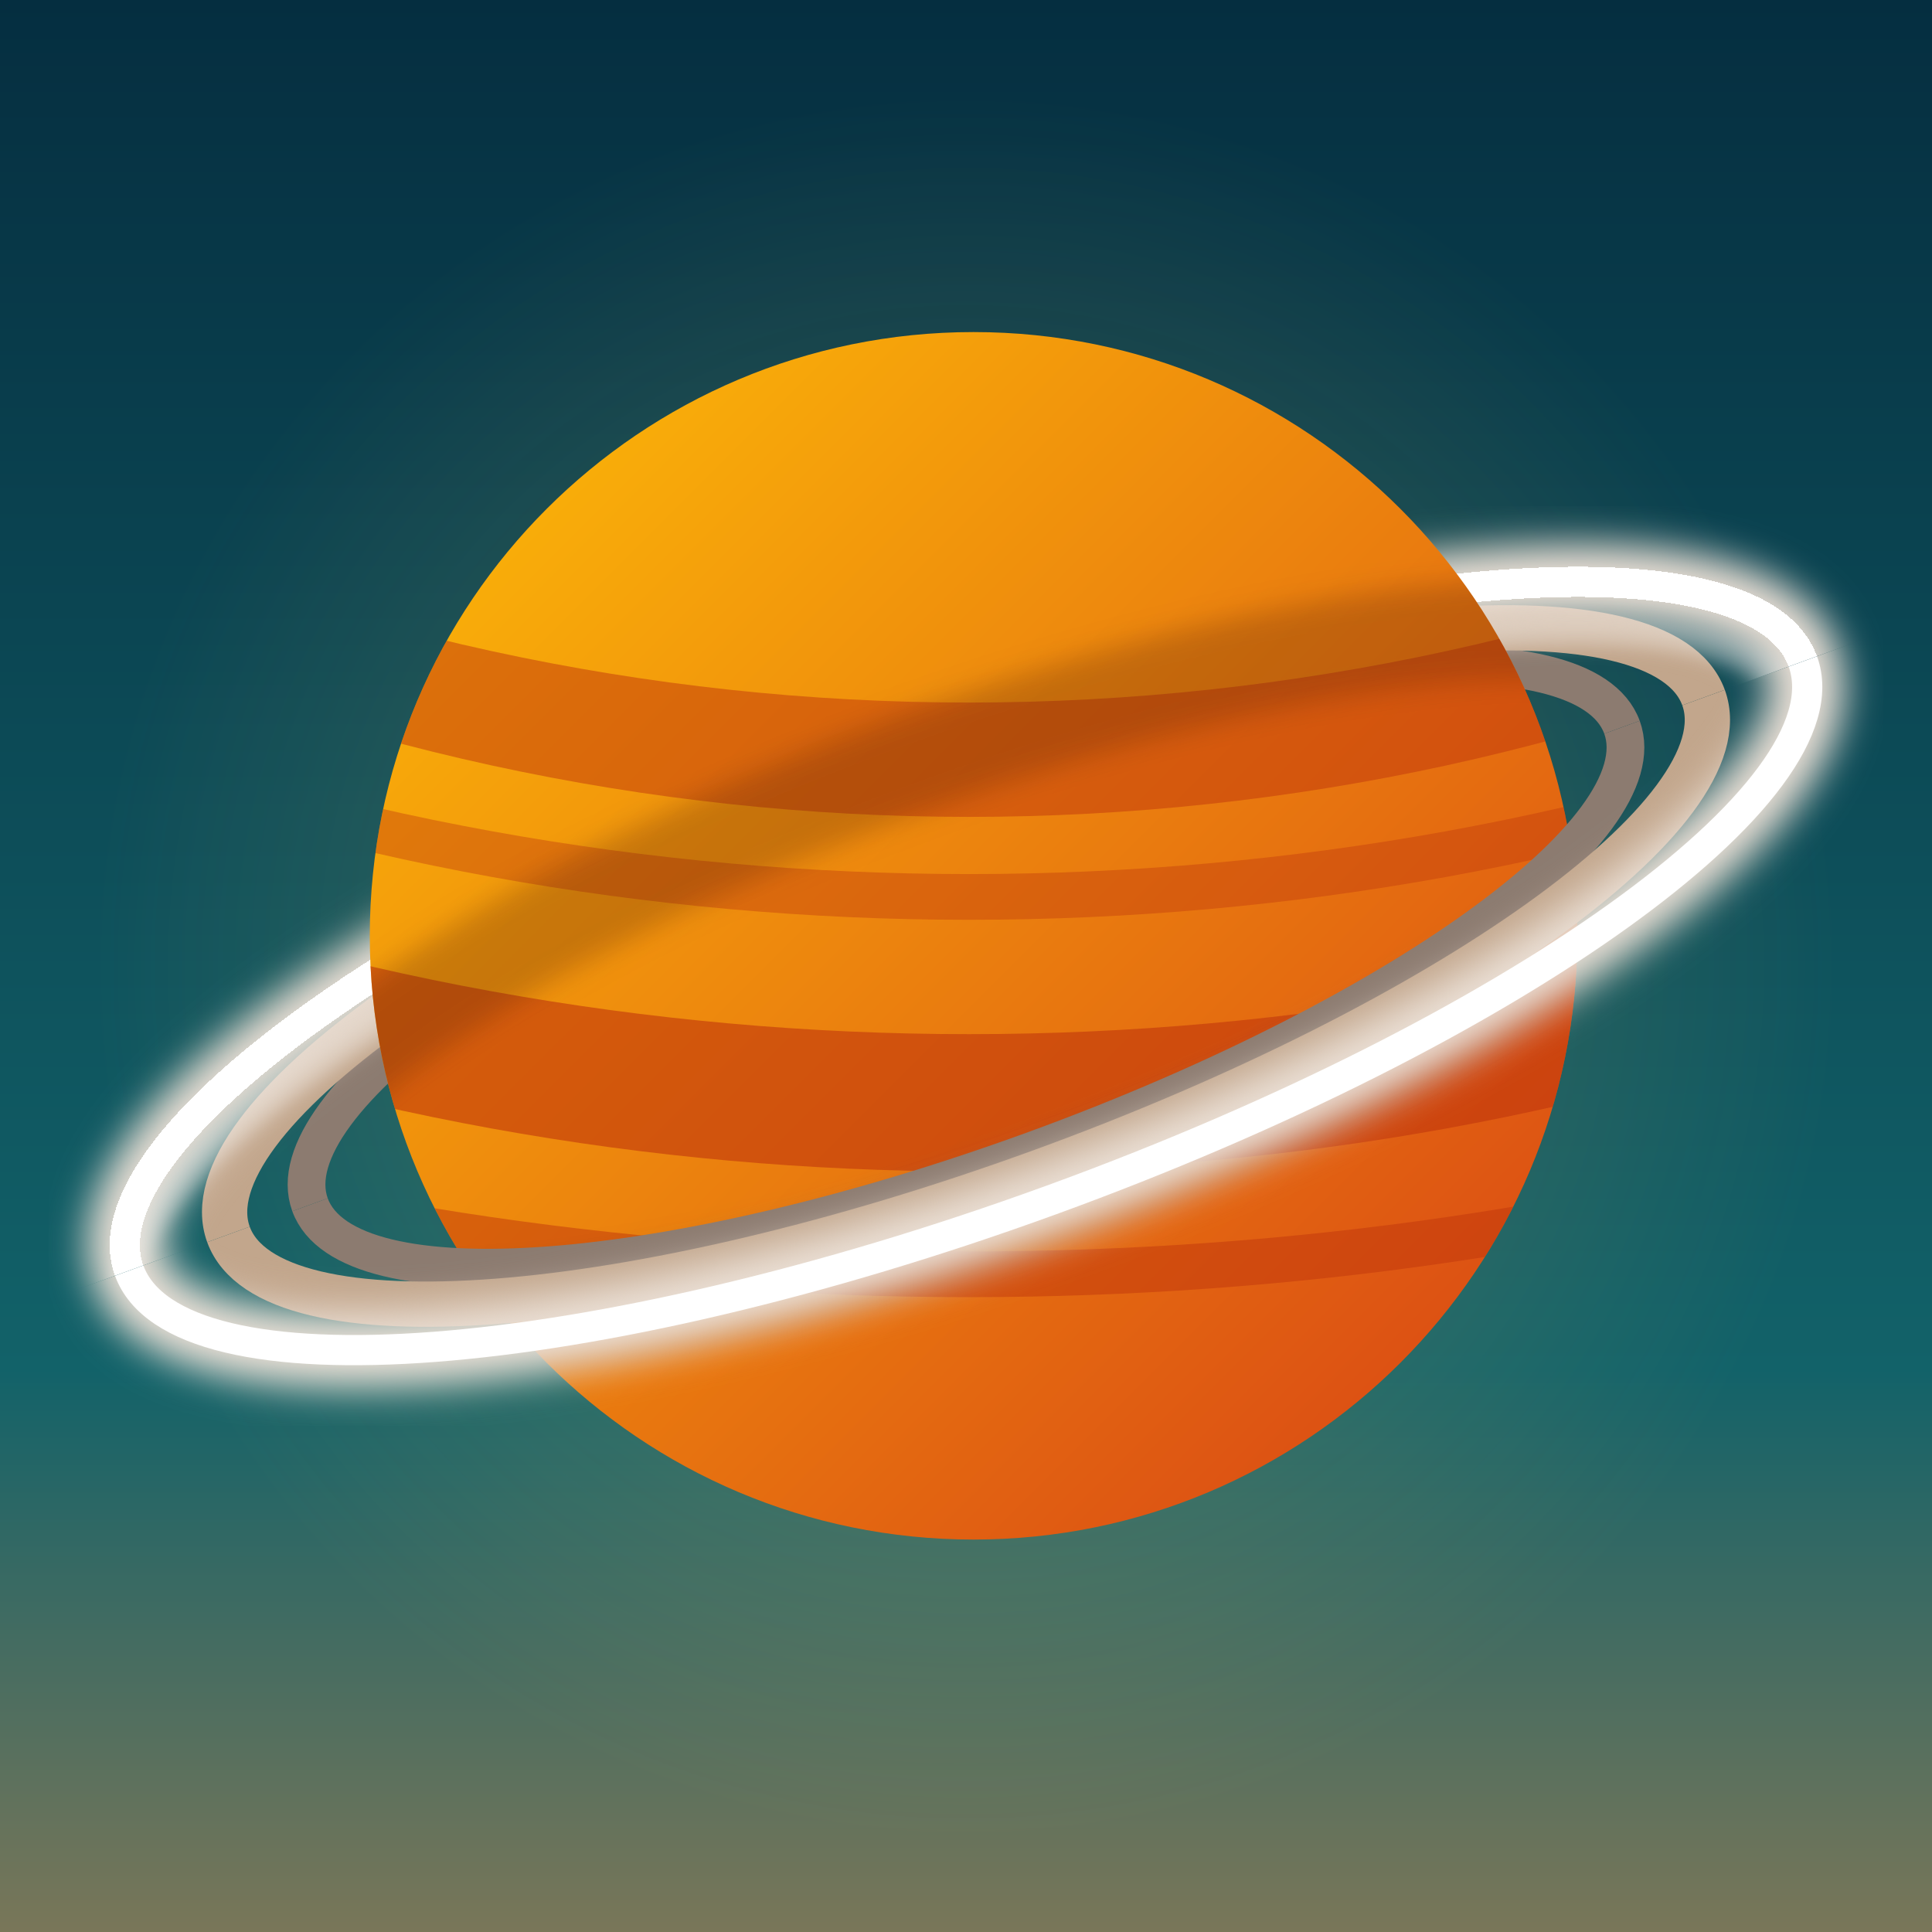
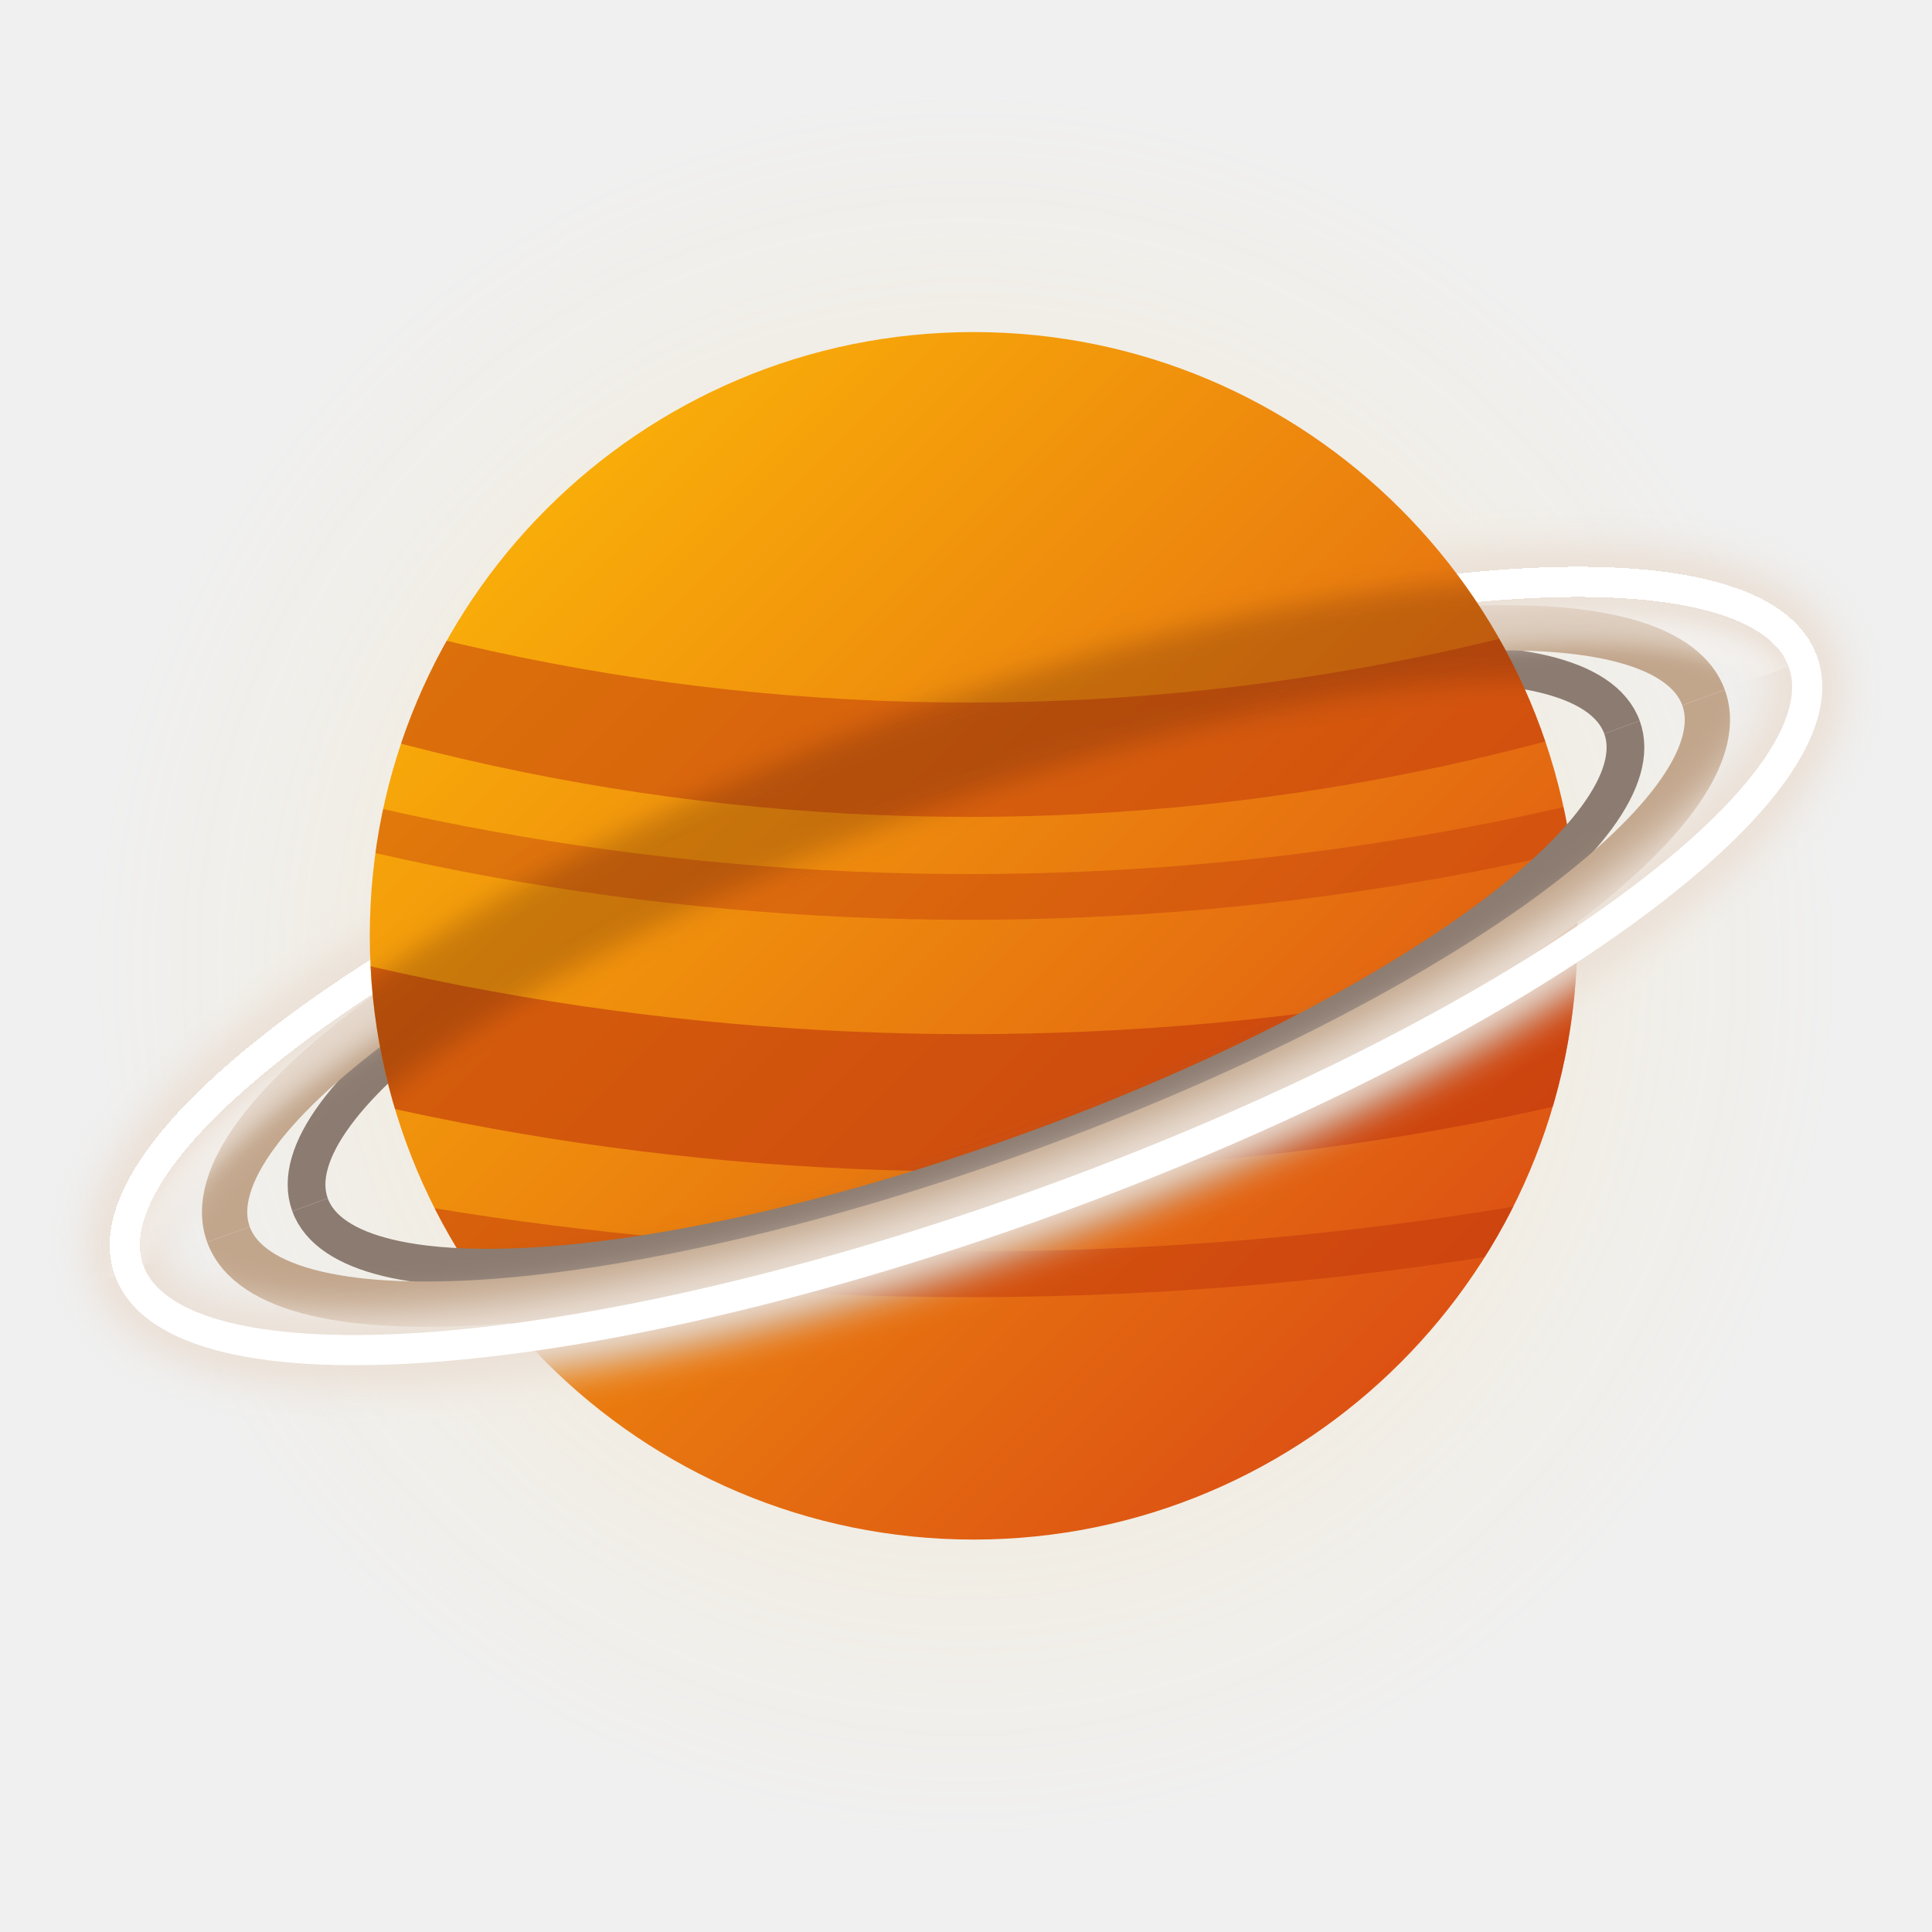
<svg xmlns="http://www.w3.org/2000/svg" width="512" height="512" viewBox="0 0 512 512" fill="none">
  <g clip-path="url(#clip0_14_150)">
-     <path d="M512 0H0V660H512V0Z" fill="url(#paint0_linear_14_150)" />
    <path d="M256 486C383.025 486 486 383.025 486 256C486 128.975 383.025 26 256 26C128.975 26 26 128.975 26 256C26 383.025 128.975 486 256 486Z" fill="url(#paint1_radial_14_150)" />
    <mask id="mask0_14_150" style="mask-type:luminance" maskUnits="userSpaceOnUse" x="-201" y="-201" width="792" height="579">
      <path d="M468.771 -200.29L-200.29 43.229L-78.531 377.759L590.531 134.241L468.771 -200.29Z" fill="white" />
    </mask>
    <g mask="url(#mask0_14_150)">
      <path d="M273.785 304.863C369.796 269.918 439.666 219.713 429.843 192.726C420.021 165.739 334.226 172.19 238.215 207.135C142.204 242.08 72.335 292.286 82.157 319.273C91.979 346.26 177.774 339.809 273.785 304.863Z" stroke="#8C7B70" stroke-width="10" />
      <path d="M275.837 310.502C383.785 271.212 462.412 214.96 451.456 184.859C440.5 154.758 344.11 162.208 236.163 201.497C128.215 240.787 49.588 297.039 60.544 327.14C71.5 357.24 167.89 349.791 275.837 310.502Z" stroke="#C2A68C" stroke-width="12" />
      <g filter="url(#filter0_f_14_150)">
        <path d="M278.573 318.019C401.052 273.44 490.234 209.535 477.767 175.283C465.301 141.03 355.905 149.401 233.427 193.98C110.948 238.558 21.766 302.464 34.233 336.716C46.7 370.969 156.095 362.598 278.573 318.019Z" stroke="#EBE0D6" stroke-width="20" />
      </g>
      <g filter="url(#filter1_d_14_150)">
        <path d="M278.573 318.019C401.052 273.44 490.234 209.535 477.767 175.283C465.301 141.03 355.905 149.401 233.427 193.98C110.948 238.558 21.766 302.464 34.233 336.716C46.7 370.969 156.095 362.598 278.573 318.019Z" stroke="white" stroke-width="8" shape-rendering="crispEdges" />
      </g>
    </g>
    <path d="M258 408C346.366 408 418 336.366 418 248C418 159.634 346.366 88 258 88C169.634 88 98 159.634 98 248C98 336.366 169.634 408 258 408Z" fill="url(#paint2_linear_14_150)" />
    <mask id="mask1_14_150" style="mask-type:luminance" maskUnits="userSpaceOnUse" x="98" y="88" width="320" height="320">
      <path d="M258 408C346.366 408 418 336.366 418 248C418 159.634 346.366 88 258 88C169.634 88 98 159.634 98 248C98 336.366 169.634 408 258 408Z" fill="white" />
    </mask>
    <g mask="url(#mask1_14_150)">
      <path opacity="0.5" d="M8.303 131.636C165.879 204.364 347.697 204.364 505.273 131.636V161.939C347.697 234.667 165.879 234.667 8.303 161.939V131.636Z" fill="#BF360C" />
      <path opacity="0.4" d="M8.303 186.182C165.879 246.788 347.697 246.788 505.273 186.182V198.303C347.697 258.909 165.879 258.909 8.303 198.303V186.182Z" fill="#BF360C" />
      <path opacity="0.6" d="M8.303 228.606C165.879 289.212 347.697 289.212 505.273 228.606V264.97C347.697 325.576 165.879 325.576 8.303 264.97V228.606Z" fill="#BF360C" />
      <path opacity="0.5" d="M8.303 295.273C165.879 343.758 347.697 343.758 505.273 295.273V307.394C347.697 355.879 165.879 355.879 8.303 307.394V295.273Z" fill="#BF360C" />
      <g opacity="0.25" filter="url(#filter2_f_14_150)">
        <path d="M282.045 314.063C392.131 273.995 472.279 216.526 461.06 185.701C449.841 154.877 351.504 162.371 241.417 202.439C131.331 242.507 51.183 299.977 62.402 330.801C73.621 361.625 171.959 354.131 282.045 314.063Z" stroke="#4A1808" stroke-width="26" />
      </g>
    </g>
    <mask id="mask2_14_150" style="mask-type:luminance" maskUnits="userSpaceOnUse" x="-79" y="134" width="773" height="526">
      <path d="M590.531 134.241L-78.531 377.759L24.076 659.667L693.137 416.149L590.531 134.241Z" fill="white" />
    </mask>
    <g mask="url(#mask2_14_150)">
      <path d="M273.785 304.864C369.796 269.919 439.666 219.713 429.843 192.726C420.021 165.739 334.226 172.191 238.215 207.136C142.204 242.081 72.335 292.287 82.157 319.274C91.979 346.261 177.774 339.809 273.785 304.864Z" stroke="#8C7B70" stroke-width="10" />
      <path d="M275.837 310.502C383.785 271.213 462.412 214.961 451.456 184.86C440.5 154.759 344.11 162.208 236.163 201.498C128.215 240.787 49.588 297.039 60.544 327.14C71.5 357.241 167.89 349.792 275.837 310.502Z" stroke="#C2A68C" stroke-width="12" />
      <g filter="url(#filter3_f_14_150)">
        <path d="M278.573 318.02C401.052 273.441 490.234 209.536 477.767 175.283C465.301 141.031 355.905 149.402 233.427 193.98C110.948 238.559 21.766 302.464 34.233 336.717C46.7 370.969 156.095 362.598 278.573 318.02Z" stroke="#EBE0D6" stroke-width="20" />
      </g>
      <path d="M278.573 318.02C401.052 273.441 490.234 209.536 477.767 175.283C465.301 141.031 355.905 149.402 233.427 193.98C110.948 238.559 21.766 302.464 34.233 336.717C46.7 370.969 156.095 362.598 278.573 318.02Z" stroke="white" stroke-width="8" />
    </g>
  </g>
  <defs>
    <filter id="filter0_f_14_150" x="13.055" y="134.202" width="485.891" height="243.595" filterUnits="userSpaceOnUse" color-interpolation-filters="sRGB">
      <feFlood flood-opacity="0" result="BackgroundImageFix" />
      <feBlend mode="normal" in="SourceGraphic" in2="BackgroundImageFix" result="shape" />
      <feGaussianBlur stdDeviation="5" result="effect1_foregroundBlur_14_150" />
    </filter>
    <filter id="filter1_d_14_150" x="25.064" y="150.202" width="461.873" height="228.595" filterUnits="userSpaceOnUse" color-interpolation-filters="sRGB">
      <feFlood flood-opacity="0" result="BackgroundImageFix" />
      <feColorMatrix in="SourceAlpha" type="matrix" values="0 0 0 0 0 0 0 0 0 0 0 0 0 0 0 0 0 0 127 0" result="hardAlpha" />
      <feOffset dy="13" />
      <feGaussianBlur stdDeviation="2" />
      <feComposite in2="hardAlpha" operator="out" />
      <feColorMatrix type="matrix" values="0 0 0 0 1 0 0 0 0 1 0 0 0 0 1 0 0 0 0.25 0" />
      <feBlend mode="normal" in2="BackgroundImageFix" result="effect1_dropShadow_14_150" />
      <feBlend mode="normal" in="SourceGraphic" in2="effect1_dropShadow_14_150" result="shape" />
    </filter>
    <filter id="filter2_f_14_150" x="41.335" y="146.712" width="440.792" height="223.077" filterUnits="userSpaceOnUse" color-interpolation-filters="sRGB">
      <feFlood flood-opacity="0" result="BackgroundImageFix" />
      <feBlend mode="normal" in="SourceGraphic" in2="BackgroundImageFix" result="shape" />
      <feGaussianBlur stdDeviation="3.5" result="effect1_foregroundBlur_14_150" />
    </filter>
    <filter id="filter3_f_14_150" x="13.055" y="134.203" width="485.891" height="243.595" filterUnits="userSpaceOnUse" color-interpolation-filters="sRGB">
      <feFlood flood-opacity="0" result="BackgroundImageFix" />
      <feBlend mode="normal" in="SourceGraphic" in2="BackgroundImageFix" result="shape" />
      <feGaussianBlur stdDeviation="5" result="effect1_foregroundBlur_14_150" />
    </filter>
    <linearGradient id="paint0_linear_14_150" x1="256" y1="0" x2="256" y2="660" gradientUnits="userSpaceOnUse">
      <stop stop-color="#052E40" />
      <stop offset="0.55" stop-color="#126269" />
      <stop offset="1" stop-color="#E08B48" />
    </linearGradient>
    <radialGradient id="paint1_radial_14_150" cx="0" cy="0" r="1" gradientUnits="userSpaceOnUse" gradientTransform="translate(256 256) scale(230)">
      <stop offset="0.4" stop-color="#FFD166" stop-opacity="0.15" />
      <stop offset="1" stop-color="#FFD166" stop-opacity="0" />
    </radialGradient>
    <linearGradient id="paint2_linear_14_150" x1="93.151" y1="83.151" x2="408.303" y2="398.303" gradientUnits="userSpaceOnUse">
      <stop stop-color="#FFC107" />
      <stop offset="1" stop-color="#D84315" />
    </linearGradient>
    <clipPath id="clip0_14_150">
      <rect width="512" height="512" fill="white" />
    </clipPath>
  </defs>
</svg>
